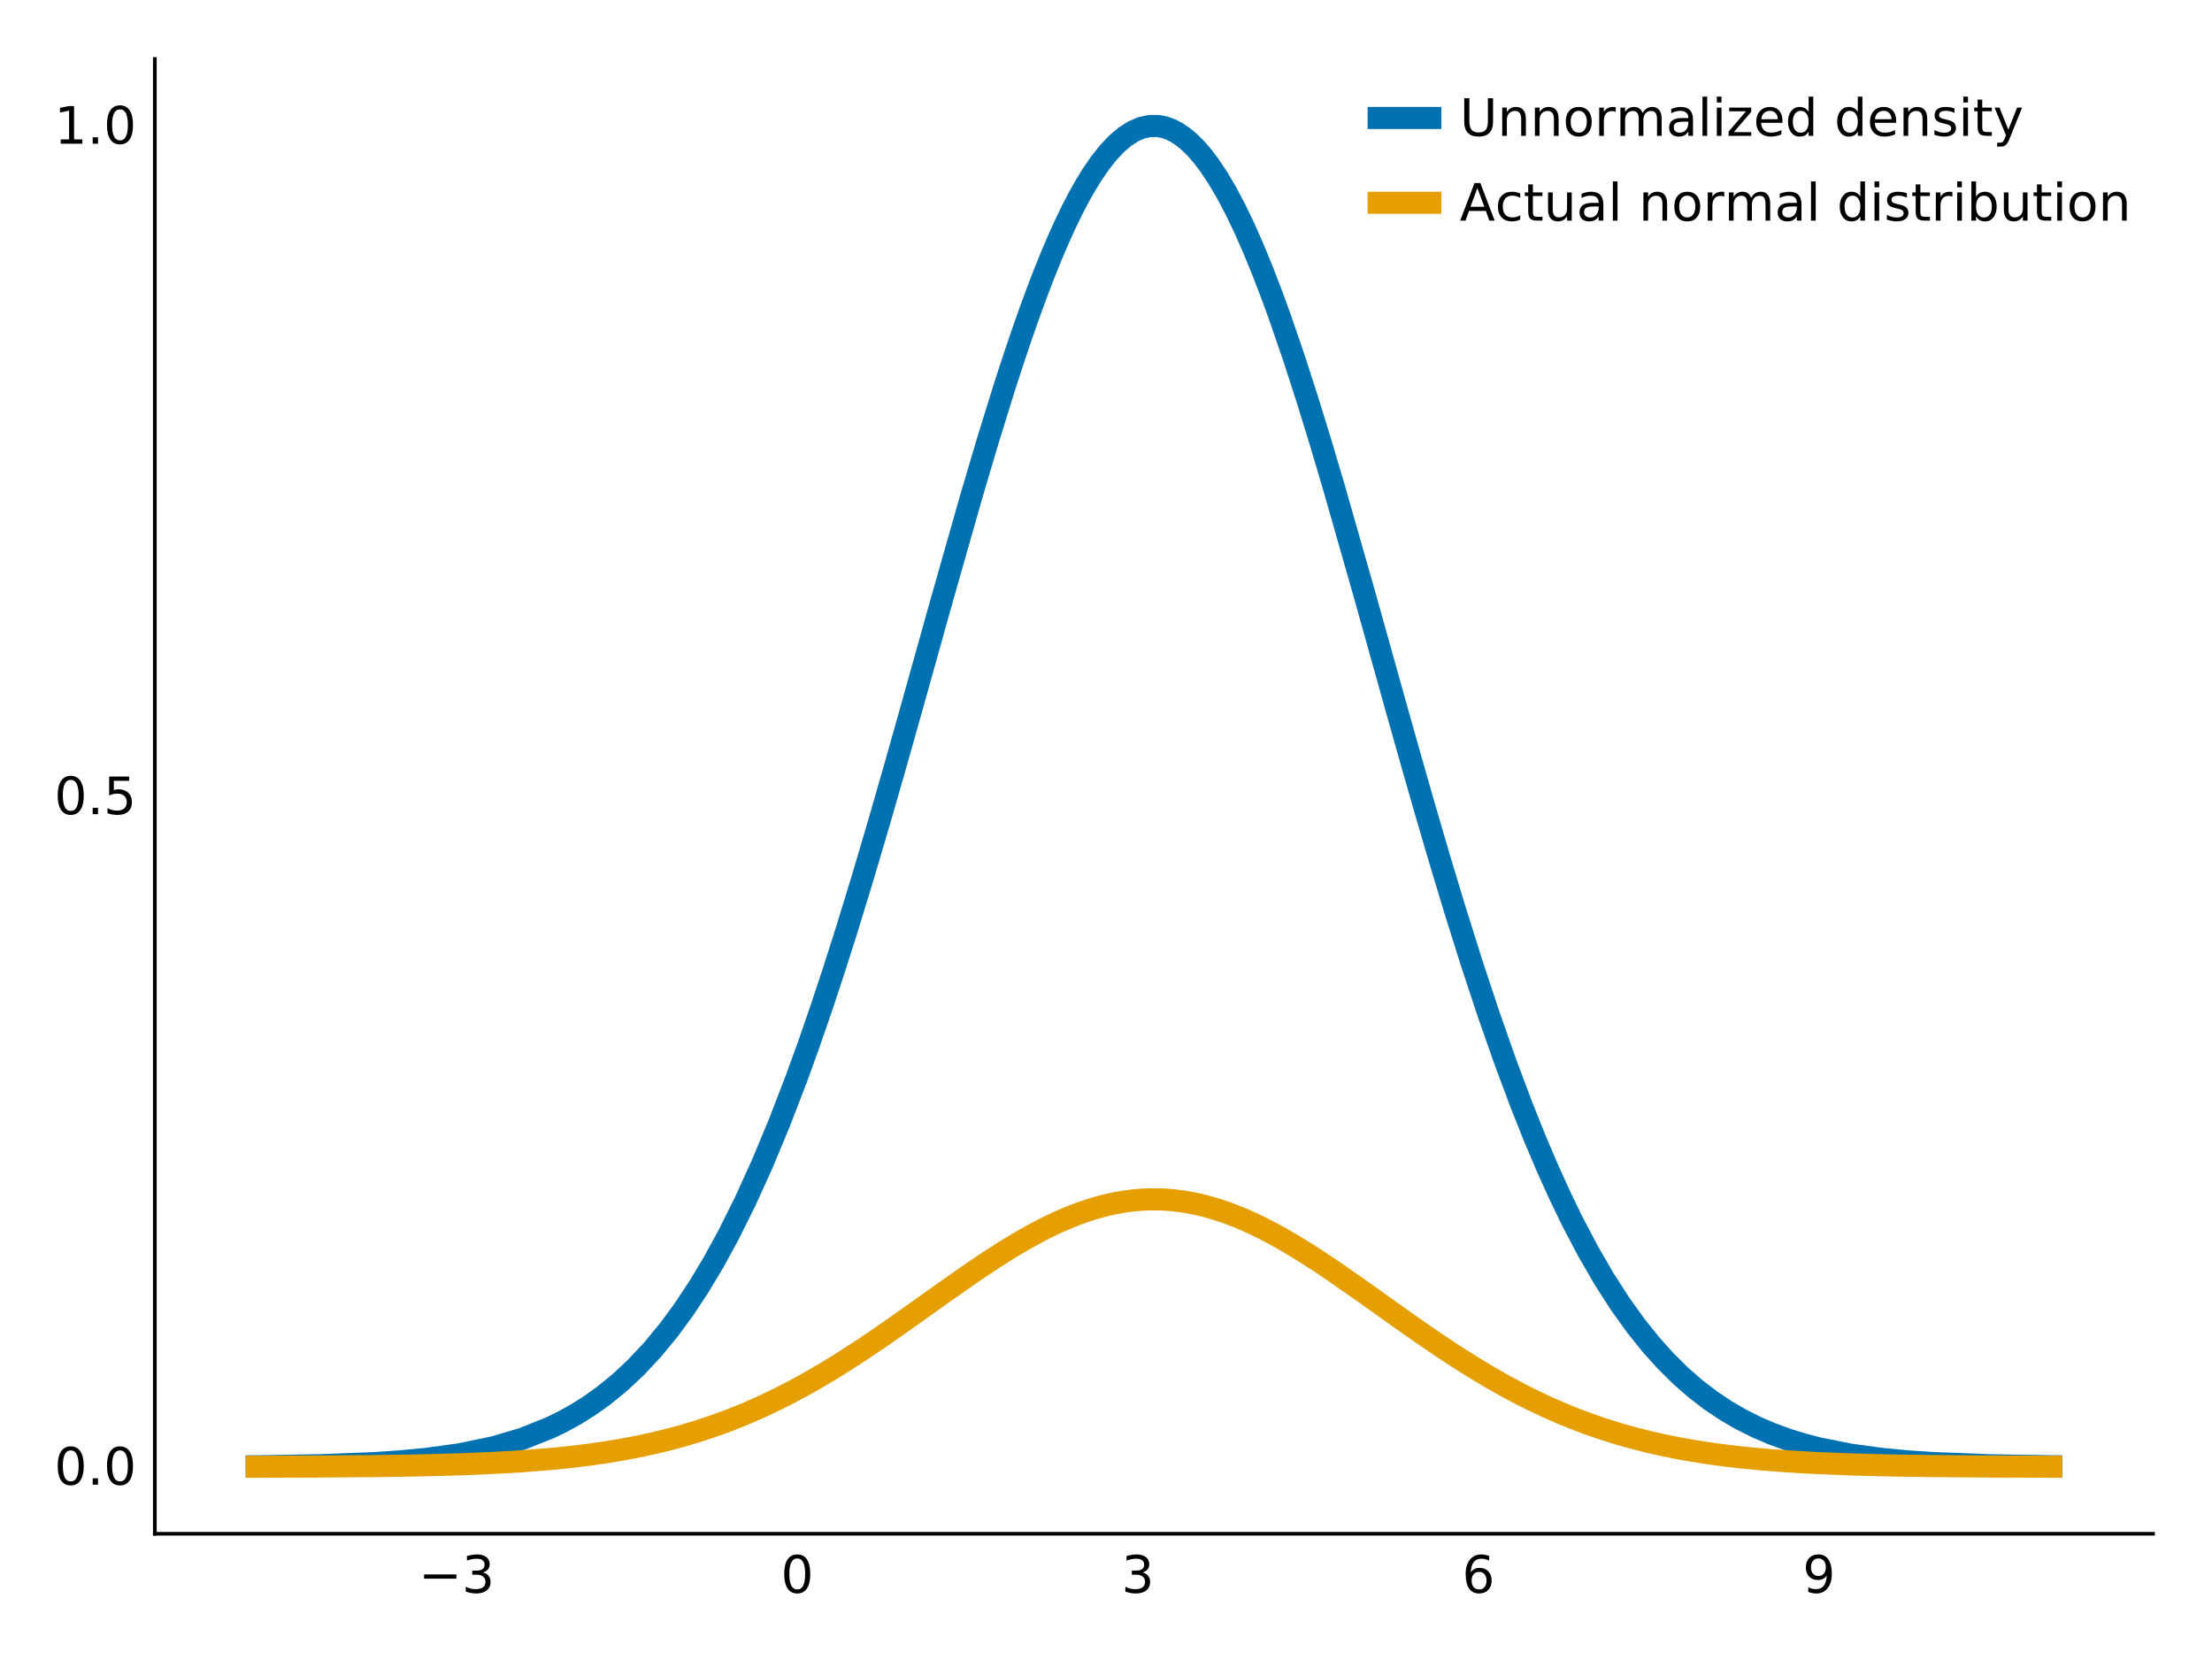
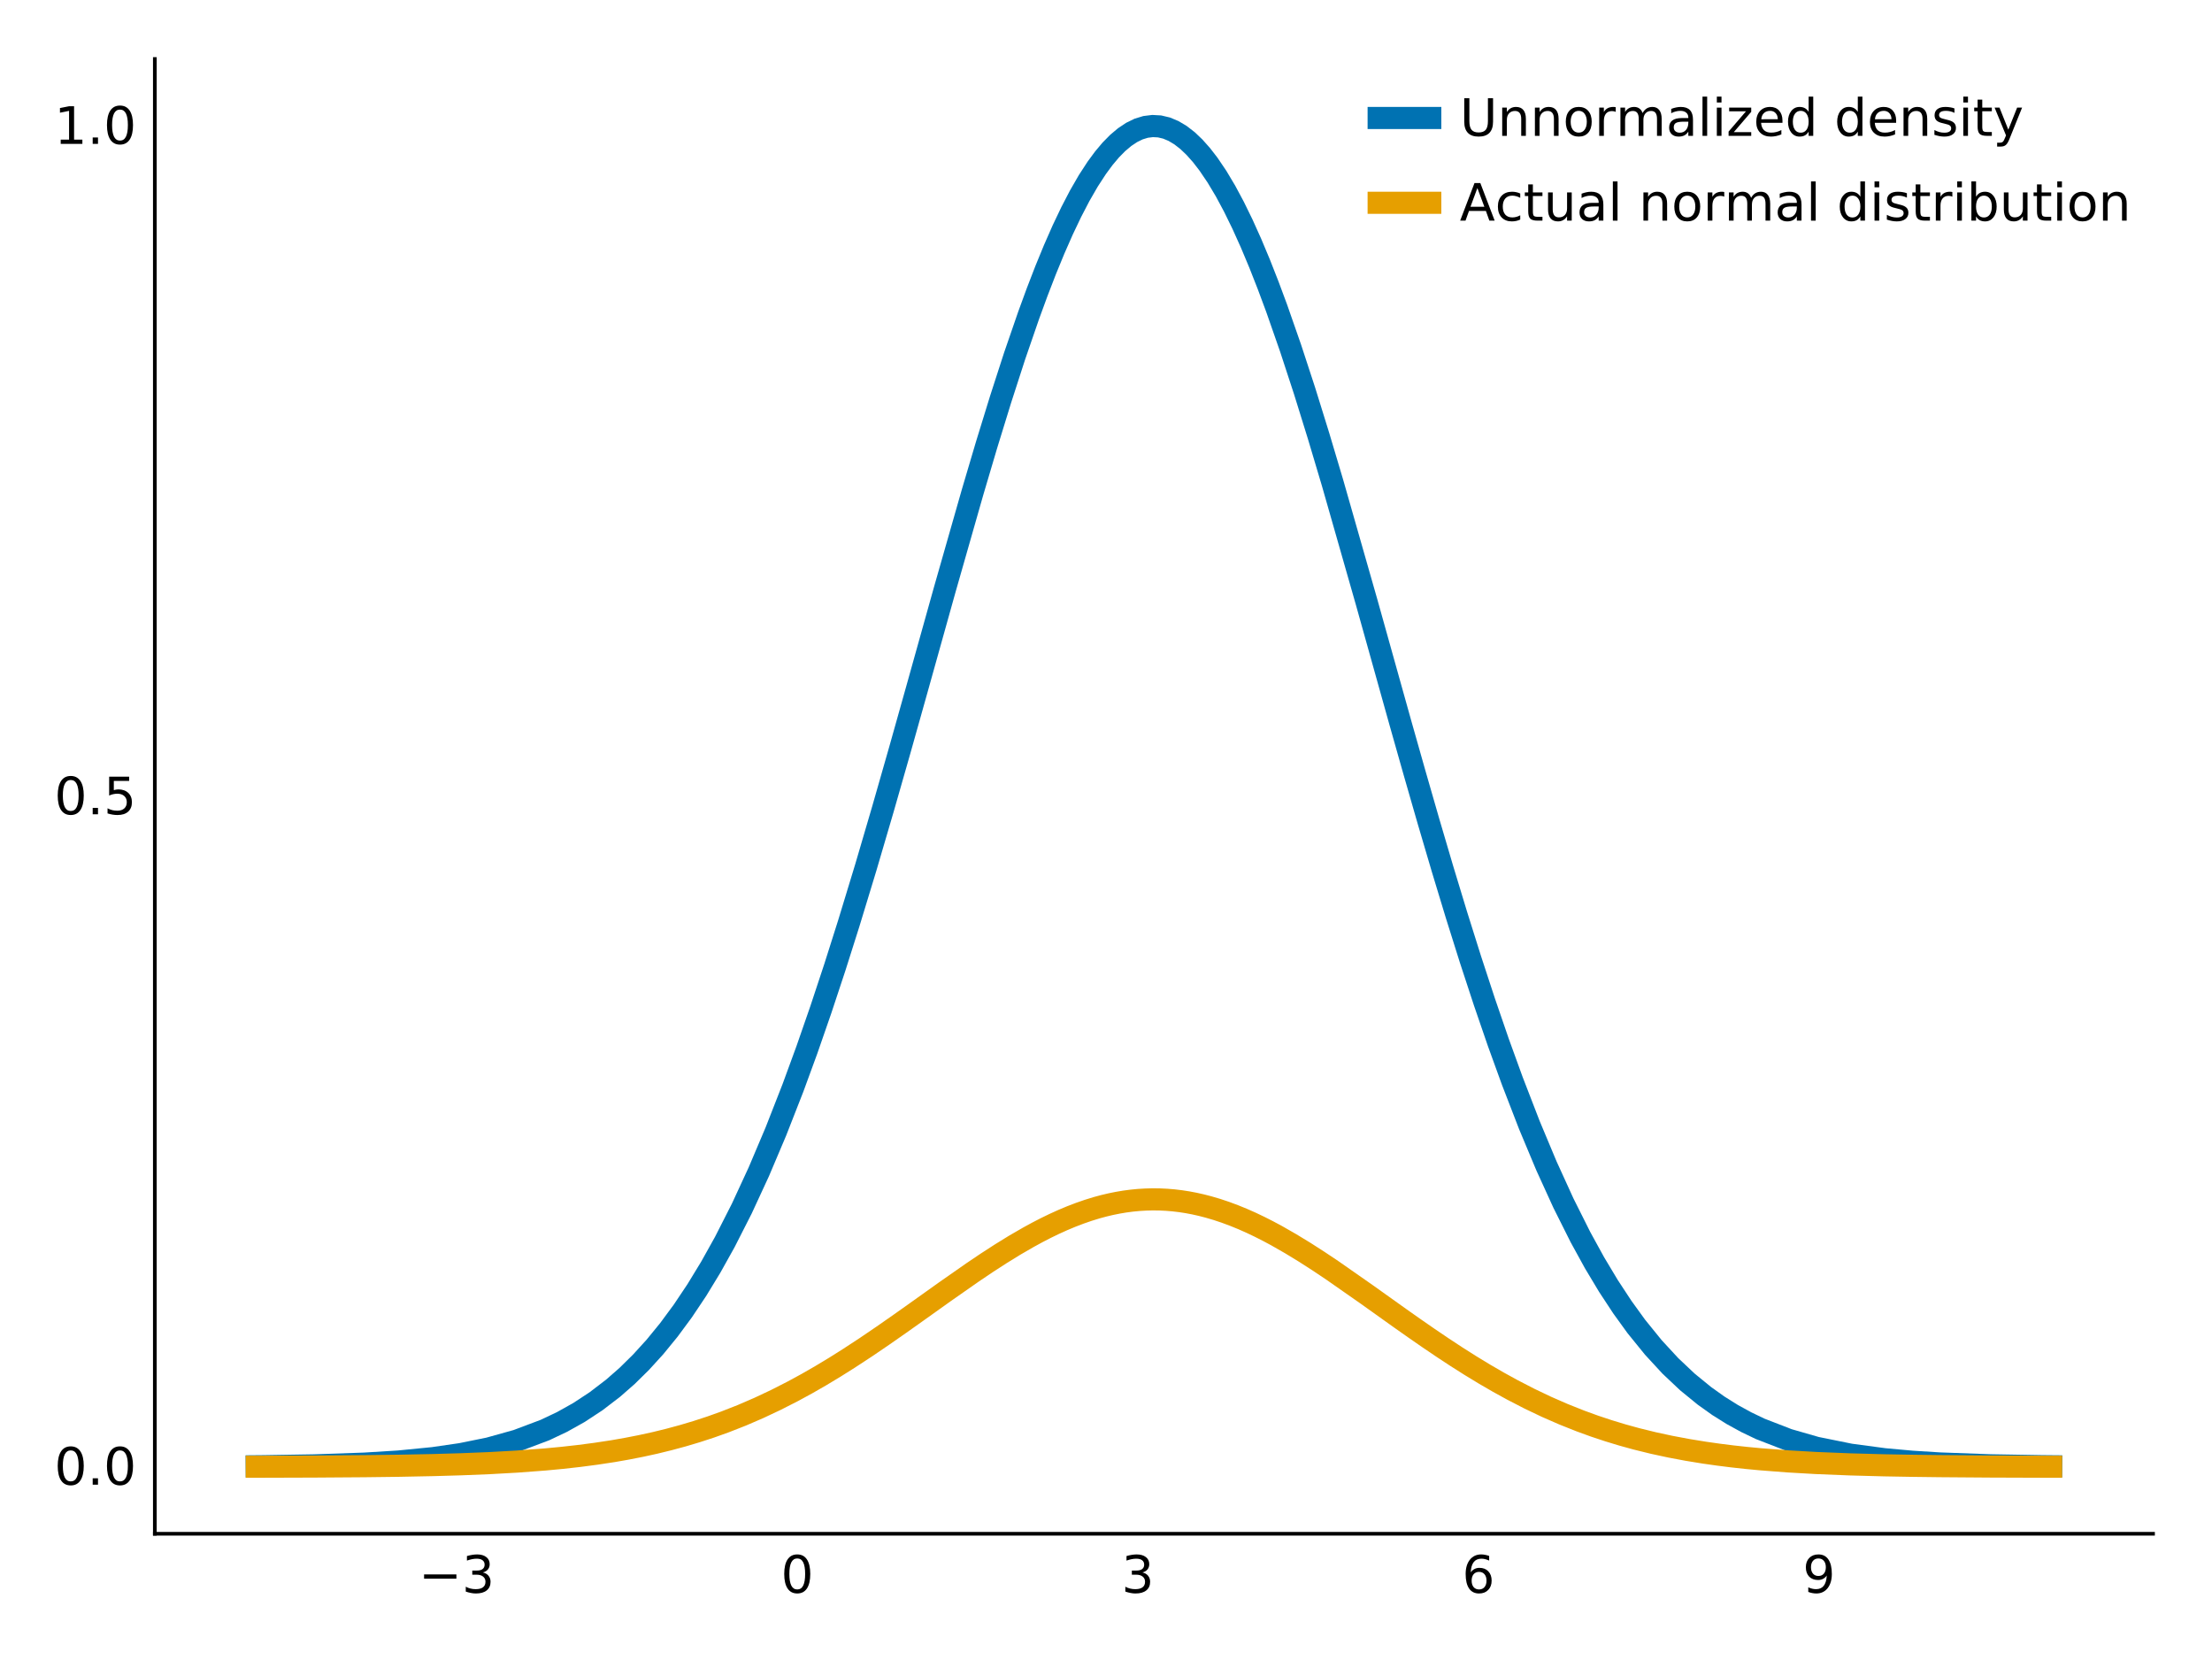
<svg xmlns="http://www.w3.org/2000/svg" xmlns:xlink="http://www.w3.org/1999/xlink" width="600" height="450" viewBox="0 0 600 450">
  <defs>
    <g>
-       <g id="glyph-0-0-59e8d156">
+       <g id="glyph-0-0-ee360209">
        <path d="M 1.484 -4.969 L 10.25 -4.969 L 10.25 -3.812 L 1.484 -3.812 Z M 1.484 -4.969 " />
      </g>
-       <g id="glyph-0-1-59e8d156">
+       <g id="glyph-0-1-ee360209">
        <path d="M 4.453 -9.297 C 3.742 -9.297 3.207 -8.945 2.844 -8.25 C 2.488 -7.551 2.312 -6.5 2.312 -5.094 C 2.312 -3.695 2.488 -2.645 2.844 -1.938 C 3.207 -1.238 3.742 -0.891 4.453 -0.891 C 5.172 -0.891 5.707 -1.238 6.062 -1.938 C 6.414 -2.645 6.594 -3.695 6.594 -5.094 C 6.594 -6.5 6.414 -7.551 6.062 -8.25 C 5.707 -8.945 5.172 -9.297 4.453 -9.297 Z M 4.453 -10.391 C 5.598 -10.391 6.473 -9.938 7.078 -9.031 C 7.68 -8.125 7.984 -6.812 7.984 -5.094 C 7.984 -3.375 7.68 -2.062 7.078 -1.156 C 6.473 -0.25 5.598 0.203 4.453 0.203 C 3.305 0.203 2.43 -0.25 1.828 -1.156 C 1.223 -2.062 0.922 -3.375 0.922 -5.094 C 0.922 -6.812 1.223 -8.125 1.828 -9.031 C 2.43 -9.938 3.305 -10.391 4.453 -10.391 Z M 4.453 -10.391 " />
      </g>
-       <g id="glyph-0-2-59e8d156">
+       <g id="glyph-0-2-ee360209">
        <path d="M 5.688 -5.5 C 6.344 -5.363 6.852 -5.07 7.219 -4.625 C 7.594 -4.176 7.781 -3.625 7.781 -2.969 C 7.781 -1.957 7.43 -1.176 6.734 -0.625 C 6.047 -0.07 5.066 0.203 3.797 0.203 C 3.367 0.203 2.926 0.156 2.469 0.062 C 2.02 -0.02 1.551 -0.145 1.062 -0.312 L 1.062 -1.641 C 1.445 -1.422 1.867 -1.254 2.328 -1.141 C 2.785 -1.023 3.258 -0.969 3.75 -0.969 C 4.613 -0.969 5.27 -1.133 5.719 -1.469 C 6.176 -1.812 6.406 -2.312 6.406 -2.969 C 6.406 -3.57 6.191 -4.039 5.766 -4.375 C 5.348 -4.719 4.766 -4.891 4.016 -4.891 L 2.828 -4.891 L 2.828 -6.016 L 4.078 -6.016 C 4.754 -6.016 5.27 -6.148 5.625 -6.422 C 5.988 -6.703 6.172 -7.098 6.172 -7.609 C 6.172 -8.129 5.984 -8.531 5.609 -8.812 C 5.242 -9.094 4.711 -9.234 4.016 -9.234 C 3.641 -9.234 3.234 -9.191 2.797 -9.109 C 2.367 -9.023 1.895 -8.895 1.375 -8.719 L 1.375 -9.953 C 1.895 -10.098 2.383 -10.207 2.844 -10.281 C 3.301 -10.352 3.734 -10.391 4.141 -10.391 C 5.191 -10.391 6.02 -10.148 6.625 -9.672 C 7.238 -9.203 7.547 -8.562 7.547 -7.75 C 7.547 -7.176 7.383 -6.695 7.062 -6.312 C 6.738 -5.926 6.281 -5.656 5.688 -5.5 Z M 5.688 -5.5 " />
      </g>
-       <g id="glyph-0-3-59e8d156">
+       <g id="glyph-0-3-ee360209">
        <path d="M 4.625 -5.656 C 4 -5.656 3.504 -5.441 3.141 -5.016 C 2.785 -4.586 2.609 -4.008 2.609 -3.281 C 2.609 -2.539 2.785 -1.957 3.141 -1.531 C 3.504 -1.102 4 -0.891 4.625 -0.891 C 5.238 -0.891 5.727 -1.102 6.094 -1.531 C 6.457 -1.957 6.641 -2.539 6.641 -3.281 C 6.641 -4.008 6.457 -4.586 6.094 -5.016 C 5.727 -5.441 5.238 -5.656 4.625 -5.656 Z M 7.359 -9.984 L 7.359 -8.719 C 7.016 -8.883 6.664 -9.008 6.312 -9.094 C 5.957 -9.188 5.609 -9.234 5.266 -9.234 C 4.348 -9.234 3.648 -8.926 3.172 -8.312 C 2.691 -7.695 2.422 -6.766 2.359 -5.516 C 2.617 -5.91 2.953 -6.211 3.359 -6.422 C 3.766 -6.641 4.211 -6.75 4.703 -6.75 C 5.723 -6.75 6.531 -6.438 7.125 -5.812 C 7.727 -5.188 8.031 -4.344 8.031 -3.281 C 8.031 -2.227 7.719 -1.383 7.094 -0.75 C 6.477 -0.113 5.656 0.203 4.625 0.203 C 3.438 0.203 2.531 -0.25 1.906 -1.156 C 1.289 -2.062 0.984 -3.375 0.984 -5.094 C 0.984 -6.707 1.363 -7.992 2.125 -8.953 C 2.895 -9.91 3.922 -10.391 5.203 -10.391 C 5.555 -10.391 5.906 -10.352 6.25 -10.281 C 6.602 -10.219 6.973 -10.117 7.359 -9.984 Z M 7.359 -9.984 " />
      </g>
-       <g id="glyph-0-4-59e8d156">
+       <g id="glyph-0-4-ee360209">
        <path d="M 1.531 -0.219 L 1.531 -1.469 C 1.883 -1.301 2.238 -1.176 2.594 -1.094 C 2.945 -1.008 3.297 -0.969 3.641 -0.969 C 4.547 -0.969 5.238 -1.27 5.719 -1.875 C 6.207 -2.488 6.484 -3.422 6.547 -4.672 C 6.285 -4.285 5.953 -3.984 5.547 -3.766 C 5.141 -3.555 4.691 -3.453 4.203 -3.453 C 3.18 -3.453 2.367 -3.758 1.766 -4.375 C 1.172 -5 0.875 -5.848 0.875 -6.922 C 0.875 -7.961 1.18 -8.801 1.797 -9.438 C 2.422 -10.07 3.25 -10.391 4.281 -10.391 C 5.469 -10.391 6.367 -9.938 6.984 -9.031 C 7.609 -8.125 7.922 -6.812 7.922 -5.094 C 7.922 -3.488 7.539 -2.203 6.781 -1.234 C 6.02 -0.273 4.992 0.203 3.703 0.203 C 3.348 0.203 2.992 0.164 2.641 0.094 C 2.285 0.031 1.914 -0.07 1.531 -0.219 Z M 4.281 -4.547 C 4.906 -4.547 5.395 -4.754 5.75 -5.172 C 6.113 -5.598 6.297 -6.18 6.297 -6.922 C 6.297 -7.648 6.113 -8.227 5.75 -8.656 C 5.395 -9.082 4.906 -9.297 4.281 -9.297 C 3.664 -9.297 3.176 -9.082 2.812 -8.656 C 2.445 -8.227 2.266 -7.648 2.266 -6.922 C 2.266 -6.18 2.445 -5.598 2.812 -5.172 C 3.176 -4.754 3.664 -4.547 4.281 -4.547 Z M 4.281 -4.547 " />
      </g>
-       <g id="glyph-0-5-59e8d156">
+       <g id="glyph-0-5-ee360209">
        <path d="M 1.5 -1.734 L 2.938 -1.734 L 2.938 0 L 1.5 0 Z M 1.5 -1.734 " />
      </g>
-       <g id="glyph-0-6-59e8d156">
+       <g id="glyph-0-6-ee360209">
        <path d="M 1.516 -10.203 L 6.938 -10.203 L 6.938 -9.047 L 2.781 -9.047 L 2.781 -6.547 C 2.977 -6.609 3.176 -6.656 3.375 -6.688 C 3.57 -6.727 3.773 -6.75 3.984 -6.75 C 5.117 -6.75 6.02 -6.438 6.688 -5.812 C 7.352 -5.188 7.688 -4.344 7.688 -3.281 C 7.688 -2.176 7.344 -1.316 6.656 -0.703 C 5.977 -0.098 5.016 0.203 3.766 0.203 C 3.336 0.203 2.898 0.164 2.453 0.094 C 2.016 0.02 1.555 -0.086 1.078 -0.234 L 1.078 -1.625 C 1.492 -1.406 1.922 -1.238 2.359 -1.125 C 2.797 -1.02 3.254 -0.969 3.734 -0.969 C 4.523 -0.969 5.148 -1.172 5.609 -1.578 C 6.066 -1.992 6.297 -2.562 6.297 -3.281 C 6.297 -3.988 6.066 -4.547 5.609 -4.953 C 5.148 -5.367 4.523 -5.578 3.734 -5.578 C 3.367 -5.578 3 -5.535 2.625 -5.453 C 2.258 -5.379 1.891 -5.254 1.516 -5.078 Z M 1.516 -10.203 " />
      </g>
-       <g id="glyph-0-7-59e8d156">
+       <g id="glyph-0-7-ee360209">
        <path d="M 1.734 -1.156 L 4 -1.156 L 4 -8.953 L 1.531 -8.453 L 1.531 -9.719 L 3.984 -10.203 L 5.359 -10.203 L 5.359 -1.156 L 7.609 -1.156 L 7.609 0 L 1.734 0 Z M 1.734 -1.156 " />
      </g>
-       <g id="glyph-0-8-59e8d156">
+       <g id="glyph-0-8-ee360209">
        <path d="M 1.219 -10.203 L 2.609 -10.203 L 2.609 -4 C 2.609 -2.906 2.805 -2.117 3.203 -1.641 C 3.598 -1.16 4.238 -0.922 5.125 -0.922 C 6.008 -0.922 6.648 -1.16 7.047 -1.641 C 7.441 -2.117 7.641 -2.906 7.641 -4 L 7.641 -10.203 L 9.031 -10.203 L 9.031 -3.828 C 9.031 -2.504 8.703 -1.5 8.047 -0.812 C 7.391 -0.133 6.414 0.203 5.125 0.203 C 3.832 0.203 2.859 -0.133 2.203 -0.812 C 1.547 -1.5 1.219 -2.504 1.219 -3.828 Z M 1.219 -10.203 " />
      </g>
-       <g id="glyph-0-9-59e8d156">
+       <g id="glyph-0-9-ee360209">
        <path d="M 7.688 -4.625 L 7.688 0 L 6.422 0 L 6.422 -4.578 C 6.422 -5.305 6.281 -5.848 6 -6.203 C 5.719 -6.566 5.297 -6.75 4.734 -6.75 C 4.055 -6.75 3.52 -6.531 3.125 -6.094 C 2.727 -5.664 2.531 -5.078 2.531 -4.328 L 2.531 0 L 1.266 0 L 1.266 -7.656 L 2.531 -7.656 L 2.531 -6.469 C 2.832 -6.926 3.188 -7.27 3.594 -7.5 C 4.008 -7.727 4.484 -7.844 5.016 -7.844 C 5.891 -7.844 6.551 -7.566 7 -7.016 C 7.457 -6.473 7.688 -5.676 7.688 -4.625 Z M 7.688 -4.625 " />
      </g>
-       <g id="glyph-0-10-59e8d156">
+       <g id="glyph-0-10-ee360209">
        <path d="M 4.281 -6.781 C 3.613 -6.781 3.082 -6.516 2.688 -5.984 C 2.289 -5.461 2.094 -4.742 2.094 -3.828 C 2.094 -2.91 2.285 -2.188 2.672 -1.656 C 3.066 -1.133 3.602 -0.875 4.281 -0.875 C 4.957 -0.875 5.488 -1.133 5.875 -1.656 C 6.27 -2.188 6.469 -2.91 6.469 -3.828 C 6.469 -4.734 6.27 -5.453 5.875 -5.984 C 5.488 -6.516 4.957 -6.781 4.281 -6.781 Z M 4.281 -7.844 C 5.375 -7.844 6.234 -7.484 6.859 -6.766 C 7.484 -6.055 7.797 -5.078 7.797 -3.828 C 7.797 -2.566 7.484 -1.578 6.859 -0.859 C 6.234 -0.148 5.375 0.203 4.281 0.203 C 3.188 0.203 2.328 -0.148 1.703 -0.859 C 1.078 -1.578 0.766 -2.566 0.766 -3.828 C 0.766 -5.078 1.078 -6.055 1.703 -6.766 C 2.328 -7.484 3.188 -7.844 4.281 -7.844 Z M 4.281 -7.844 " />
      </g>
-       <g id="glyph-0-11-59e8d156">
+       <g id="glyph-0-11-ee360209">
        <path d="M 5.75 -6.484 C 5.613 -6.566 5.461 -6.625 5.297 -6.656 C 5.129 -6.695 4.945 -6.719 4.75 -6.719 C 4.031 -6.719 3.477 -6.484 3.094 -6.016 C 2.719 -5.555 2.531 -4.895 2.531 -4.031 L 2.531 0 L 1.266 0 L 1.266 -7.656 L 2.531 -7.656 L 2.531 -6.469 C 2.801 -6.938 3.145 -7.281 3.562 -7.5 C 3.988 -7.727 4.504 -7.844 5.109 -7.844 C 5.203 -7.844 5.301 -7.836 5.406 -7.828 C 5.508 -7.816 5.625 -7.797 5.75 -7.766 Z M 5.75 -6.484 " />
      </g>
-       <g id="glyph-0-12-59e8d156">
+       <g id="glyph-0-12-ee360209">
        <path d="M 7.281 -6.188 C 7.594 -6.75 7.969 -7.164 8.406 -7.438 C 8.844 -7.707 9.359 -7.844 9.953 -7.844 C 10.754 -7.844 11.367 -7.562 11.797 -7 C 12.234 -6.445 12.453 -5.656 12.453 -4.625 L 12.453 0 L 11.188 0 L 11.188 -4.578 C 11.188 -5.316 11.055 -5.863 10.797 -6.219 C 10.535 -6.57 10.141 -6.75 9.609 -6.75 C 8.953 -6.75 8.438 -6.531 8.062 -6.094 C 7.688 -5.664 7.5 -5.078 7.5 -4.328 L 7.5 0 L 6.234 0 L 6.234 -4.578 C 6.234 -5.316 6.102 -5.863 5.844 -6.219 C 5.582 -6.57 5.18 -6.75 4.641 -6.75 C 3.992 -6.75 3.477 -6.531 3.094 -6.094 C 2.719 -5.656 2.531 -5.066 2.531 -4.328 L 2.531 0 L 1.266 0 L 1.266 -7.656 L 2.531 -7.656 L 2.531 -6.469 C 2.82 -6.938 3.164 -7.281 3.562 -7.5 C 3.969 -7.727 4.445 -7.844 5 -7.844 C 5.551 -7.844 6.02 -7.703 6.406 -7.422 C 6.801 -7.141 7.094 -6.727 7.281 -6.188 Z M 7.281 -6.188 " />
      </g>
-       <g id="glyph-0-13-59e8d156">
+       <g id="glyph-0-13-ee360209">
        <path d="M 4.797 -3.844 C 3.785 -3.844 3.082 -3.727 2.688 -3.5 C 2.289 -3.27 2.094 -2.875 2.094 -2.312 C 2.094 -1.863 2.238 -1.508 2.531 -1.25 C 2.832 -0.988 3.234 -0.859 3.734 -0.859 C 4.43 -0.859 4.988 -1.102 5.406 -1.594 C 5.832 -2.094 6.047 -2.75 6.047 -3.562 L 6.047 -3.844 Z M 7.312 -4.375 L 7.312 0 L 6.047 0 L 6.047 -1.156 C 5.766 -0.695 5.406 -0.352 4.969 -0.125 C 4.539 0.094 4.02 0.203 3.406 0.203 C 2.625 0.203 2 -0.016 1.531 -0.453 C 1.07 -0.898 0.844 -1.492 0.844 -2.234 C 0.844 -3.086 1.129 -3.734 1.703 -4.172 C 2.285 -4.609 3.145 -4.828 4.281 -4.828 L 6.047 -4.828 L 6.047 -4.953 C 6.047 -5.535 5.852 -5.984 5.469 -6.297 C 5.094 -6.617 4.562 -6.781 3.875 -6.781 C 3.438 -6.781 3.008 -6.723 2.594 -6.609 C 2.176 -6.504 1.781 -6.348 1.406 -6.141 L 1.406 -7.312 C 1.863 -7.488 2.305 -7.617 2.734 -7.703 C 3.172 -7.797 3.594 -7.844 4 -7.844 C 5.113 -7.844 5.941 -7.555 6.484 -6.984 C 7.035 -6.41 7.312 -5.539 7.312 -4.375 Z M 7.312 -4.375 " />
      </g>
-       <g id="glyph-0-14-59e8d156">
+       <g id="glyph-0-14-ee360209">
        <path d="M 1.312 -10.641 L 2.578 -10.641 L 2.578 0 L 1.312 0 Z M 1.312 -10.641 " />
      </g>
-       <g id="glyph-0-15-59e8d156">
+       <g id="glyph-0-15-ee360209">
        <path d="M 1.312 -7.656 L 2.578 -7.656 L 2.578 0 L 1.312 0 Z M 1.312 -10.641 L 2.578 -10.641 L 2.578 -9.047 L 1.312 -9.047 Z M 1.312 -10.641 " />
      </g>
-       <g id="glyph-0-16-59e8d156">
+       <g id="glyph-0-16-ee360209">
        <path d="M 0.766 -7.656 L 6.75 -7.656 L 6.75 -6.516 L 2.016 -1 L 6.75 -1 L 6.75 0 L 0.609 0 L 0.609 -1.156 L 5.328 -6.656 L 0.766 -6.656 Z M 0.766 -7.656 " />
      </g>
-       <g id="glyph-0-17-59e8d156">
+       <g id="glyph-0-17-ee360209">
        <path d="M 7.875 -4.141 L 7.875 -3.531 L 2.078 -3.531 C 2.141 -2.664 2.398 -2.004 2.859 -1.547 C 3.328 -1.098 3.977 -0.875 4.812 -0.875 C 5.301 -0.875 5.77 -0.93 6.219 -1.047 C 6.676 -1.16 7.129 -1.336 7.578 -1.578 L 7.578 -0.391 C 7.117 -0.203 6.648 -0.055 6.172 0.047 C 5.703 0.148 5.227 0.203 4.75 0.203 C 3.52 0.203 2.547 -0.148 1.828 -0.859 C 1.117 -1.578 0.766 -2.539 0.766 -3.75 C 0.766 -5.008 1.102 -6.004 1.781 -6.734 C 2.457 -7.473 3.375 -7.844 4.531 -7.844 C 5.562 -7.844 6.375 -7.508 6.969 -6.844 C 7.57 -6.188 7.875 -5.285 7.875 -4.141 Z M 6.609 -4.516 C 6.598 -5.203 6.406 -5.75 6.031 -6.156 C 5.656 -6.57 5.16 -6.781 4.547 -6.781 C 3.836 -6.781 3.27 -6.578 2.844 -6.172 C 2.426 -5.773 2.188 -5.219 2.125 -4.5 Z M 6.609 -4.516 " />
      </g>
-       <g id="glyph-0-18-59e8d156">
+       <g id="glyph-0-18-ee360209">
        <path d="M 6.359 -6.5 L 6.359 -10.641 L 7.609 -10.641 L 7.609 0 L 6.359 0 L 6.359 -1.156 C 6.098 -0.695 5.766 -0.352 5.359 -0.125 C 4.953 0.094 4.469 0.203 3.906 0.203 C 2.977 0.203 2.223 -0.164 1.641 -0.906 C 1.055 -1.645 0.766 -2.617 0.766 -3.828 C 0.766 -5.023 1.055 -5.992 1.641 -6.734 C 2.223 -7.473 2.977 -7.844 3.906 -7.844 C 4.469 -7.844 4.953 -7.727 5.359 -7.5 C 5.766 -7.281 6.098 -6.945 6.359 -6.5 Z M 2.078 -3.828 C 2.078 -2.898 2.266 -2.172 2.641 -1.641 C 3.023 -1.117 3.551 -0.859 4.219 -0.859 C 4.875 -0.859 5.395 -1.117 5.781 -1.641 C 6.164 -2.172 6.359 -2.898 6.359 -3.828 C 6.359 -4.742 6.164 -5.461 5.781 -5.984 C 5.395 -6.516 4.875 -6.781 4.219 -6.781 C 3.551 -6.781 3.023 -6.516 2.641 -5.984 C 2.266 -5.461 2.078 -4.742 2.078 -3.828 Z M 2.078 -3.828 " />
      </g>
-       <g id="glyph-0-19-59e8d156">
+       <g id="glyph-0-19-ee360209">
</g>
-       <g id="glyph-0-20-59e8d156">
+       <g id="glyph-0-20-ee360209">
        <path d="M 6.203 -7.438 L 6.203 -6.234 C 5.848 -6.422 5.477 -6.555 5.094 -6.641 C 4.707 -6.734 4.312 -6.781 3.906 -6.781 C 3.281 -6.781 2.812 -6.688 2.5 -6.5 C 2.188 -6.312 2.031 -6.023 2.031 -5.641 C 2.031 -5.348 2.141 -5.117 2.359 -4.953 C 2.586 -4.785 3.039 -4.629 3.719 -4.484 L 4.141 -4.375 C 5.035 -4.188 5.672 -3.914 6.047 -3.562 C 6.422 -3.219 6.609 -2.734 6.609 -2.109 C 6.609 -1.398 6.328 -0.836 5.766 -0.422 C 5.203 -0.004 4.43 0.203 3.453 0.203 C 3.035 0.203 2.602 0.16 2.156 0.078 C 1.719 -0.004 1.254 -0.125 0.766 -0.281 L 0.766 -1.578 C 1.223 -1.336 1.676 -1.156 2.125 -1.031 C 2.582 -0.914 3.031 -0.859 3.469 -0.859 C 4.062 -0.859 4.516 -0.957 4.828 -1.156 C 5.148 -1.363 5.312 -1.648 5.312 -2.016 C 5.312 -2.359 5.195 -2.617 4.969 -2.797 C 4.738 -2.984 4.234 -3.16 3.453 -3.328 L 3.016 -3.438 C 2.242 -3.594 1.68 -3.844 1.328 -4.188 C 0.984 -4.531 0.812 -4.992 0.812 -5.578 C 0.812 -6.305 1.066 -6.863 1.578 -7.25 C 2.086 -7.645 2.812 -7.844 3.75 -7.844 C 4.219 -7.844 4.656 -7.805 5.062 -7.734 C 5.477 -7.672 5.859 -7.57 6.203 -7.438 Z M 6.203 -7.438 " />
      </g>
-       <g id="glyph-0-21-59e8d156">
+       <g id="glyph-0-21-ee360209">
        <path d="M 2.562 -9.828 L 2.562 -7.656 L 5.156 -7.656 L 5.156 -6.672 L 2.562 -6.672 L 2.562 -2.516 C 2.562 -1.898 2.645 -1.5 2.812 -1.312 C 2.988 -1.133 3.336 -1.047 3.859 -1.047 L 5.156 -1.047 L 5.156 0 L 3.859 0 C 2.891 0 2.219 -0.18 1.844 -0.547 C 1.477 -0.91 1.297 -1.566 1.297 -2.516 L 1.297 -6.672 L 0.375 -6.672 L 0.375 -7.656 L 1.297 -7.656 L 1.297 -9.828 Z M 2.562 -9.828 " />
      </g>
-       <g id="glyph-0-22-59e8d156">
+       <g id="glyph-0-22-ee360209">
        <path d="M 4.5 0.719 C 4.145 1.625 3.797 2.211 3.453 2.484 C 3.117 2.766 2.672 2.906 2.109 2.906 L 1.109 2.906 L 1.109 1.859 L 1.844 1.859 C 2.188 1.859 2.453 1.773 2.641 1.609 C 2.836 1.453 3.051 1.066 3.281 0.453 L 3.516 -0.125 L 0.422 -7.656 L 1.75 -7.656 L 4.141 -1.672 L 6.531 -7.656 L 7.875 -7.656 Z M 4.5 0.719 " />
      </g>
-       <g id="glyph-0-23-59e8d156">
+       <g id="glyph-0-23-ee360209">
        <path d="M 4.781 -8.844 L 2.906 -3.766 L 6.672 -3.766 Z M 4 -10.203 L 5.578 -10.203 L 9.469 0 L 8.031 0 L 7.094 -2.625 L 2.5 -2.625 L 1.562 0 L 0.109 0 Z M 4 -10.203 " />
      </g>
-       <g id="glyph-0-24-59e8d156">
+       <g id="glyph-0-24-ee360209">
        <path d="M 6.828 -7.359 L 6.828 -6.188 C 6.473 -6.383 6.113 -6.531 5.75 -6.625 C 5.395 -6.727 5.035 -6.781 4.672 -6.781 C 3.859 -6.781 3.223 -6.52 2.766 -6 C 2.316 -5.477 2.094 -4.754 2.094 -3.828 C 2.094 -2.891 2.316 -2.16 2.766 -1.641 C 3.223 -1.129 3.859 -0.875 4.672 -0.875 C 5.035 -0.875 5.395 -0.922 5.75 -1.016 C 6.113 -1.109 6.473 -1.254 6.828 -1.453 L 6.828 -0.297 C 6.473 -0.129 6.109 -0.004 5.734 0.078 C 5.359 0.16 4.961 0.203 4.547 0.203 C 3.391 0.203 2.469 -0.156 1.781 -0.875 C 1.102 -1.602 0.766 -2.586 0.766 -3.828 C 0.766 -5.066 1.109 -6.047 1.797 -6.766 C 2.484 -7.484 3.426 -7.844 4.625 -7.844 C 5.008 -7.844 5.383 -7.801 5.75 -7.719 C 6.125 -7.645 6.484 -7.523 6.828 -7.359 Z M 6.828 -7.359 " />
      </g>
-       <g id="glyph-0-25-59e8d156">
+       <g id="glyph-0-25-ee360209">
        <path d="M 1.188 -3.016 L 1.188 -7.656 L 2.453 -7.656 L 2.453 -3.062 C 2.453 -2.344 2.594 -1.801 2.875 -1.438 C 3.156 -1.07 3.578 -0.891 4.141 -0.891 C 4.816 -0.891 5.352 -1.102 5.75 -1.531 C 6.145 -1.969 6.344 -2.562 6.344 -3.312 L 6.344 -7.656 L 7.609 -7.656 L 7.609 0 L 6.344 0 L 6.344 -1.172 C 6.039 -0.711 5.688 -0.367 5.281 -0.141 C 4.875 0.086 4.406 0.203 3.875 0.203 C 3 0.203 2.332 -0.066 1.875 -0.609 C 1.414 -1.16 1.188 -1.961 1.188 -3.016 Z M 4.359 -7.844 Z M 4.359 -7.844 " />
      </g>
-       <g id="glyph-0-26-59e8d156">
+       <g id="glyph-0-26-ee360209">
        <path d="M 6.812 -3.828 C 6.812 -4.742 6.617 -5.461 6.234 -5.984 C 5.859 -6.516 5.336 -6.781 4.672 -6.781 C 4.004 -6.781 3.477 -6.516 3.094 -5.984 C 2.719 -5.461 2.531 -4.742 2.531 -3.828 C 2.531 -2.898 2.719 -2.172 3.094 -1.641 C 3.477 -1.117 4.004 -0.859 4.672 -0.859 C 5.336 -0.859 5.859 -1.117 6.234 -1.641 C 6.617 -2.172 6.812 -2.898 6.812 -3.828 Z M 2.531 -6.5 C 2.801 -6.945 3.133 -7.281 3.531 -7.5 C 3.938 -7.727 4.422 -7.844 4.984 -7.844 C 5.91 -7.844 6.664 -7.473 7.25 -6.734 C 7.832 -5.992 8.125 -5.023 8.125 -3.828 C 8.125 -2.617 7.832 -1.645 7.25 -0.906 C 6.664 -0.164 5.91 0.203 4.984 0.203 C 4.422 0.203 3.938 0.094 3.531 -0.125 C 3.133 -0.352 2.801 -0.695 2.531 -1.156 L 2.531 0 L 1.266 0 L 1.266 -10.641 L 2.531 -10.641 Z M 2.531 -6.5 " />
      </g>
-       <g id="glyph-1-0-59e8d156">
+       <g id="glyph-1-0-ee360209">
        <path d="M 5.688 -5.5 C 6.344 -5.363 6.852 -5.07 7.219 -4.625 C 7.594 -4.176 7.781 -3.625 7.781 -2.969 C 7.781 -1.957 7.43 -1.176 6.734 -0.625 C 6.047 -0.07 5.066 0.203 3.797 0.203 C 3.367 0.203 2.926 0.156 2.469 0.062 C 2.02 -0.02 1.551 -0.145 1.062 -0.312 L 1.062 -1.641 C 1.445 -1.422 1.867 -1.254 2.328 -1.141 C 2.785 -1.023 3.258 -0.969 3.75 -0.969 C 4.613 -0.969 5.27 -1.133 5.719 -1.469 C 6.176 -1.812 6.406 -2.312 6.406 -2.969 C 6.406 -3.57 6.191 -4.039 5.766 -4.375 C 5.348 -4.719 4.766 -4.891 4.016 -4.891 L 2.828 -4.891 L 2.828 -6.016 L 4.078 -6.016 C 4.754 -6.016 5.27 -6.148 5.625 -6.422 C 5.988 -6.703 6.172 -7.098 6.172 -7.609 C 6.172 -8.129 5.984 -8.531 5.609 -8.812 C 5.242 -9.094 4.711 -9.234 4.016 -9.234 C 3.641 -9.234 3.234 -9.191 2.797 -9.109 C 2.367 -9.023 1.895 -8.895 1.375 -8.719 L 1.375 -9.953 C 1.895 -10.098 2.383 -10.207 2.844 -10.281 C 3.301 -10.352 3.734 -10.391 4.141 -10.391 C 5.191 -10.391 6.02 -10.148 6.625 -9.672 C 7.238 -9.203 7.547 -8.562 7.547 -7.75 C 7.547 -7.176 7.383 -6.695 7.062 -6.312 C 6.738 -5.926 6.281 -5.656 5.688 -5.5 Z M 5.688 -5.5 " />
      </g>
    </g>
  </defs>
  <rect x="-60" y="-45" width="720" height="540" fill="rgb(100%, 100%, 100%)" fill-opacity="1" />
  <g fill="rgb(0%, 0%, 0%)" fill-opacity="1">
-     <use xlink:href="#glyph-0-0-59e8d156" x="113.548" y="431.995" />
+     <use xlink:href="#glyph-0-0-ee360209" x="113.548" y="431.995" />
  </g>
  <g fill="rgb(0%, 0%, 0%)" fill-opacity="1">
-     <use xlink:href="#glyph-1-0-59e8d156" x="125.278" y="431.995" />
+     <use xlink:href="#glyph-1-0-ee360209" x="125.278" y="431.995" />
  </g>
  <g fill="rgb(0%, 0%, 0%)" fill-opacity="1">
-     <use xlink:href="#glyph-0-1-59e8d156" x="211.8" y="431.995" />
+     <use xlink:href="#glyph-0-1-ee360209" x="211.8" y="431.995" />
  </g>
  <g fill="rgb(0%, 0%, 0%)" fill-opacity="1">
-     <use xlink:href="#glyph-0-2-59e8d156" x="304.186" y="431.995" />
+     <use xlink:href="#glyph-0-2-ee360209" x="304.186" y="431.995" />
  </g>
  <g fill="rgb(0%, 0%, 0%)" fill-opacity="1">
-     <use xlink:href="#glyph-0-3-59e8d156" x="396.572" y="431.995" />
+     <use xlink:href="#glyph-0-3-ee360209" x="396.572" y="431.995" />
  </g>
  <g fill="rgb(0%, 0%, 0%)" fill-opacity="1">
-     <use xlink:href="#glyph-0-4-59e8d156" x="488.959" y="431.995" />
+     <use xlink:href="#glyph-0-4-ee360209" x="488.959" y="431.995" />
  </g>
  <g fill="rgb(0%, 0%, 0%)" fill-opacity="1">
-     <use xlink:href="#glyph-0-1-59e8d156" x="14.735" y="402.689" />
-     <use xlink:href="#glyph-0-5-59e8d156" x="23.643" y="402.689" />
-     <use xlink:href="#glyph-0-1-59e8d156" x="28.093" y="402.689" />
+     <use xlink:href="#glyph-0-1-ee360209" x="14.735" y="402.689" />
+     <use xlink:href="#glyph-0-5-ee360209" x="23.643" y="402.689" />
+     <use xlink:href="#glyph-0-1-ee360209" x="28.093" y="402.689" />
  </g>
  <g fill="rgb(0%, 0%, 0%)" fill-opacity="1">
-     <use xlink:href="#glyph-0-1-59e8d156" x="14.735" y="220.829" />
-     <use xlink:href="#glyph-0-5-59e8d156" x="23.643" y="220.829" />
-     <use xlink:href="#glyph-0-6-59e8d156" x="28.093" y="220.829" />
+     <use xlink:href="#glyph-0-1-ee360209" x="14.735" y="220.856" />
+     <use xlink:href="#glyph-0-5-ee360209" x="23.643" y="220.856" />
+     <use xlink:href="#glyph-0-6-ee360209" x="28.093" y="220.856" />
  </g>
  <g fill="rgb(0%, 0%, 0%)" fill-opacity="1">
-     <use xlink:href="#glyph-0-7-59e8d156" x="14.735" y="38.969" />
-     <use xlink:href="#glyph-0-5-59e8d156" x="23.643" y="38.969" />
-     <use xlink:href="#glyph-0-1-59e8d156" x="28.093" y="38.969" />
+     <use xlink:href="#glyph-0-7-ee360209" x="14.735" y="39.022" />
+     <use xlink:href="#glyph-0-5-ee360209" x="23.643" y="39.022" />
+     <use xlink:href="#glyph-0-1-ee360209" x="28.093" y="39.022" />
  </g>
-   <path fill="none" stroke-width="6" stroke-linecap="butt" stroke-linejoin="miter" stroke="rgb(0%, 44.706%, 69.804%)" stroke-opacity="1" stroke-miterlimit="2" d="M 66.637 397.719 L 69.18 397.699 L 71.723 397.672 L 86.621 397.418 L 101.516 396.84 L 108.445 396.379 L 115.375 395.727 L 124.664 394.453 L 133.953 392.523 L 141.629 390.262 L 149.305 387.203 L 152.871 385.453 L 156.441 383.465 L 160.008 381.211 L 163.578 378.668 L 168.059 375.031 L 172.535 370.844 L 177.016 366.055 L 181.496 360.617 L 185.516 355.141 L 189.531 349.074 L 193.551 342.375 L 197.57 335.027 L 202.168 325.793 L 206.77 315.66 L 211.367 304.621 L 215.969 292.691 L 219.406 283.203 L 222.844 273.25 L 226.281 262.852 L 229.723 252.039 L 234.117 237.672 L 238.516 222.781 L 242.914 207.477 L 247.312 191.891 L 255.34 163.18 L 263.367 134.969 L 267.934 119.547 L 272.5 104.832 L 274.785 97.805 L 277.07 91.035 L 279.355 84.539 L 281.637 78.348 L 283.449 73.668 L 285.258 69.207 L 287.07 64.969 L 288.879 60.969 L 290.691 57.215 L 292.5 53.719 L 294.312 50.484 L 296.121 47.523 L 298.371 44.238 L 300.621 41.395 L 302.871 39.008 L 305.121 37.086 L 307.371 35.637 L 309.617 34.668 L 311.867 34.184 L 314.117 34.184 L 315.84 34.508 L 317.562 35.117 L 319.285 36.012 L 321.008 37.184 L 322.73 38.633 L 324.453 40.355 L 326.176 42.352 L 327.898 44.609 L 330.328 48.234 L 332.758 52.359 L 335.184 56.969 L 337.613 62.039 L 340.043 67.547 L 342.473 73.469 L 344.898 79.777 L 347.328 86.449 L 350.961 97.035 L 354.59 108.27 L 358.219 120.051 L 361.848 132.273 L 370.105 161.195 L 378.359 190.723 L 382.449 205.234 L 386.539 219.516 L 390.625 233.465 L 394.715 246.988 L 399.211 261.285 L 403.707 274.883 L 408.207 287.715 L 412.703 299.73 L 416.141 308.34 L 419.574 316.449 L 423.012 324.055 L 426.445 331.156 L 430.781 339.41 L 435.117 346.895 L 439.453 353.641 L 443.789 359.684 L 447.797 364.68 L 451.809 369.145 L 455.816 373.113 L 459.828 376.625 L 463.961 379.801 L 468.098 382.574 L 472.23 384.977 L 476.367 387.051 L 480.559 388.855 L 484.75 390.391 L 488.941 391.695 L 493.133 392.793 L 501.887 394.543 L 510.641 395.73 L 517.535 396.379 L 524.434 396.84 L 540.137 397.438 L 555.84 397.688 L 557.602 397.707 L 559.363 397.719 " />
-   <path fill="none" stroke-width="6" stroke-linecap="butt" stroke-linejoin="miter" stroke="rgb(90.196%, 62.353%, 0%)" stroke-opacity="1" stroke-miterlimit="2" d="M 66.637 397.816 L 71.723 397.809 L 86.621 397.758 L 101.516 397.645 L 108.445 397.551 L 115.375 397.422 L 124.664 397.168 L 133.953 396.781 L 141.629 396.332 L 149.305 395.719 L 152.871 395.371 L 156.441 394.977 L 160.008 394.523 L 163.578 394.02 L 168.059 393.293 L 172.535 392.457 L 177.016 391.5 L 181.496 390.418 L 185.516 389.324 L 189.531 388.113 L 193.551 386.777 L 197.57 385.312 L 202.168 383.473 L 206.77 381.449 L 211.367 379.246 L 215.969 376.867 L 219.406 374.977 L 222.844 372.988 L 226.281 370.914 L 229.723 368.758 L 234.117 365.895 L 238.516 362.922 L 242.914 359.871 L 247.312 356.762 L 255.34 351.035 L 263.367 345.406 L 267.934 342.332 L 272.5 339.395 L 274.785 337.992 L 277.07 336.645 L 279.355 335.348 L 281.637 334.113 L 283.449 333.18 L 285.258 332.289 L 287.07 331.445 L 288.879 330.645 L 290.691 329.898 L 292.5 329.199 L 294.312 328.555 L 296.121 327.965 L 298.371 327.309 L 300.621 326.742 L 302.871 326.266 L 305.121 325.883 L 307.371 325.594 L 309.617 325.398 L 311.867 325.305 L 314.117 325.301 L 315.84 325.367 L 317.562 325.488 L 319.285 325.668 L 321.008 325.902 L 322.73 326.191 L 324.453 326.535 L 326.176 326.934 L 327.898 327.383 L 330.328 328.105 L 332.758 328.93 L 335.184 329.848 L 337.613 330.859 L 340.043 331.957 L 342.473 333.141 L 344.898 334.398 L 347.328 335.73 L 350.961 337.84 L 354.59 340.082 L 358.219 342.43 L 361.848 344.871 L 370.105 350.637 L 378.359 356.527 L 382.449 359.422 L 386.539 362.273 L 390.625 365.055 L 394.715 367.75 L 399.211 370.602 L 403.707 373.316 L 408.207 375.875 L 412.703 378.273 L 416.141 379.988 L 419.574 381.605 L 423.012 383.125 L 426.445 384.539 L 430.781 386.188 L 435.117 387.68 L 439.453 389.027 L 443.789 390.23 L 447.797 391.227 L 451.809 392.117 L 455.816 392.91 L 459.828 393.609 L 463.961 394.242 L 468.098 394.797 L 472.23 395.277 L 476.367 395.691 L 480.559 396.051 L 484.75 396.355 L 488.941 396.617 L 493.133 396.836 L 501.887 397.184 L 510.641 397.422 L 517.535 397.551 L 524.434 397.641 L 540.137 397.762 L 555.84 397.812 L 557.602 397.816 L 559.363 397.816 " />
+   <path fill="none" stroke-width="6" stroke-linecap="butt" stroke-linejoin="miter" stroke="rgb(0%, 44.706%, 69.804%)" stroke-opacity="1" stroke-miterlimit="2" d="M 66.637 397.719 L 69.078 397.699 L 71.52 397.676 L 85.176 397.453 L 98.836 396.98 L 108.164 396.402 L 117.492 395.484 L 125.055 394.387 L 132.617 392.852 L 140.211 390.734 L 147.809 387.875 L 152.426 385.688 L 157.047 383.105 L 161.664 380.07 L 166.285 376.535 L 170.07 373.223 L 173.855 369.5 L 177.645 365.34 L 181.43 360.707 L 185.219 355.574 L 189.008 349.91 L 192.797 343.691 L 196.586 336.898 L 201.207 327.809 L 205.828 317.816 L 210.449 306.91 L 215.074 295.098 L 218.863 284.754 L 222.652 273.84 L 226.441 262.387 L 230.23 250.43 L 234.848 235.266 L 239.465 219.539 L 244.082 203.395 L 248.699 186.973 L 256.266 159.906 L 263.836 133.395 L 267.629 120.59 L 271.426 108.27 L 275.219 96.543 L 279.016 85.535 L 281.324 79.227 L 283.633 73.25 L 285.945 67.625 L 288.254 62.375 L 290.566 57.52 L 292.875 53.082 L 295.184 49.074 L 297.496 45.52 L 299.391 42.949 L 301.281 40.699 L 303.176 38.773 L 305.07 37.18 L 306.965 35.918 L 308.855 34.996 L 310.75 34.418 L 312.645 34.184 L 314.535 34.289 L 316.43 34.738 L 318.32 35.531 L 320.215 36.664 L 322.109 38.129 L 324 39.93 L 325.895 42.059 L 327.785 44.504 L 330.098 47.922 L 332.41 51.793 L 334.719 56.102 L 337.031 60.832 L 339.344 65.965 L 341.656 71.48 L 343.965 77.355 L 346.277 83.566 L 350.066 94.418 L 353.859 106.004 L 357.648 118.207 L 361.438 130.914 L 370.676 163.262 L 379.91 196.277 L 383.699 209.652 L 387.484 222.801 L 391.27 235.648 L 395.055 248.117 L 398.844 260.164 L 402.637 271.723 L 406.426 282.75 L 410.219 293.207 L 414.84 305.156 L 419.461 316.199 L 424.082 326.332 L 428.703 335.559 L 432.492 342.461 L 436.281 348.781 L 440.07 354.547 L 443.855 359.781 L 448.473 365.473 L 453.09 370.473 L 457.707 374.828 L 462.324 378.598 L 466.105 381.293 L 469.891 383.664 L 473.676 385.738 L 477.457 387.551 L 485.051 390.492 L 492.645 392.676 L 501.883 394.543 L 511.125 395.781 L 518.648 396.461 L 526.176 396.934 L 539.953 397.434 L 553.734 397.668 L 556.551 397.695 L 559.363 397.719 " />
+   <path fill="none" stroke-width="6" stroke-linecap="butt" stroke-linejoin="miter" stroke="rgb(90.196%, 62.353%, 0%)" stroke-opacity="1" stroke-miterlimit="2" d="M 66.637 397.816 L 71.52 397.809 L 85.176 397.766 L 98.836 397.672 L 108.164 397.555 L 117.492 397.371 L 125.055 397.152 L 132.617 396.848 L 140.211 396.426 L 147.809 395.855 L 152.426 395.418 L 157.047 394.902 L 161.664 394.297 L 166.285 393.594 L 170.07 392.93 L 173.855 392.188 L 177.645 391.359 L 181.43 390.434 L 185.219 389.41 L 189.008 388.281 L 192.797 387.043 L 196.586 385.688 L 201.207 383.875 L 205.828 381.879 L 210.449 379.703 L 215.074 377.348 L 218.863 375.285 L 222.652 373.109 L 226.441 370.824 L 230.23 368.438 L 234.848 365.414 L 239.465 362.277 L 244.082 359.055 L 248.699 355.781 L 256.266 350.383 L 263.836 345.094 L 267.629 342.539 L 271.426 340.082 L 275.219 337.742 L 279.016 335.547 L 281.324 334.289 L 283.633 333.094 L 285.945 331.973 L 288.254 330.926 L 290.566 329.957 L 292.875 329.074 L 295.184 328.273 L 297.496 327.562 L 299.391 327.051 L 301.281 326.602 L 303.176 326.219 L 305.07 325.898 L 306.965 325.648 L 308.855 325.465 L 310.75 325.352 L 312.645 325.301 L 314.535 325.324 L 316.43 325.414 L 318.32 325.57 L 320.215 325.797 L 322.109 326.09 L 324 326.449 L 325.895 326.875 L 327.785 327.363 L 330.098 328.043 L 332.41 328.816 L 334.719 329.676 L 337.031 330.617 L 339.344 331.641 L 341.656 332.742 L 343.965 333.914 L 346.277 335.152 L 350.066 337.32 L 353.859 339.629 L 357.648 342.062 L 361.438 344.598 L 370.676 351.051 L 379.91 357.637 L 383.699 360.305 L 387.484 362.926 L 391.27 365.488 L 395.055 367.977 L 398.844 370.379 L 402.637 372.684 L 406.426 374.883 L 410.219 376.969 L 414.84 379.355 L 419.461 381.559 L 424.082 383.578 L 428.703 385.418 L 432.492 386.797 L 436.281 388.055 L 440.07 389.207 L 443.855 390.25 L 448.473 391.387 L 453.09 392.383 L 457.707 393.25 L 462.324 394.004 L 466.105 394.539 L 469.891 395.016 L 473.676 395.43 L 477.457 395.789 L 485.051 396.375 L 492.645 396.812 L 501.883 397.184 L 511.125 397.434 L 518.648 397.566 L 526.176 397.66 L 539.953 397.762 L 553.734 397.809 L 556.551 397.812 L 559.363 397.816 " />
  <path fill="none" stroke-width="6" stroke-linecap="butt" stroke-linejoin="miter" stroke="rgb(0%, 44.706%, 69.804%)" stroke-opacity="1" stroke-miterlimit="2" d="M 370.957 32 L 390.957 32 " />
  <path fill="none" stroke-width="6" stroke-linecap="butt" stroke-linejoin="miter" stroke="rgb(90.196%, 62.353%, 0%)" stroke-opacity="1" stroke-miterlimit="2" d="M 370.957 55 L 390.957 55 " />
  <g fill="rgb(0%, 0%, 0%)" fill-opacity="1">
-     <use xlink:href="#glyph-0-8-59e8d156" x="395.956" y="36.847" />
-     <use xlink:href="#glyph-0-9-59e8d156" x="406.203" y="36.847" />
-     <use xlink:href="#glyph-0-9-59e8d156" x="415.076" y="36.847" />
-     <use xlink:href="#glyph-0-10-59e8d156" x="423.949" y="36.847" />
-     <use xlink:href="#glyph-0-11-59e8d156" x="432.514" y="36.847" />
-     <use xlink:href="#glyph-0-12-59e8d156" x="438.27" y="36.847" />
-     <use xlink:href="#glyph-0-13-59e8d156" x="451.908" y="36.847" />
-     <use xlink:href="#glyph-0-14-59e8d156" x="460.487" y="36.847" />
-     <use xlink:href="#glyph-0-15-59e8d156" x="464.376" y="36.847" />
-     <use xlink:href="#glyph-0-16-59e8d156" x="468.266" y="36.847" />
-     <use xlink:href="#glyph-0-17-59e8d156" x="475.615" y="36.847" />
-     <use xlink:href="#glyph-0-18-59e8d156" x="484.228" y="36.847" />
-     <use xlink:href="#glyph-0-19-59e8d156" x="493.115" y="36.847" />
-     <use xlink:href="#glyph-0-18-59e8d156" x="497.565" y="36.847" />
-     <use xlink:href="#glyph-0-17-59e8d156" x="506.452" y="36.847" />
-     <use xlink:href="#glyph-0-9-59e8d156" x="515.065" y="36.847" />
-     <use xlink:href="#glyph-0-20-59e8d156" x="523.938" y="36.847" />
-     <use xlink:href="#glyph-0-15-59e8d156" x="531.232" y="36.847" />
-     <use xlink:href="#glyph-0-21-59e8d156" x="535.122" y="36.847" />
-     <use xlink:href="#glyph-0-22-59e8d156" x="540.611" y="36.847" />
+     <use xlink:href="#glyph-0-8-ee360209" x="395.956" y="36.847" />
+     <use xlink:href="#glyph-0-9-ee360209" x="406.203" y="36.847" />
+     <use xlink:href="#glyph-0-9-ee360209" x="415.076" y="36.847" />
+     <use xlink:href="#glyph-0-10-ee360209" x="423.949" y="36.847" />
+     <use xlink:href="#glyph-0-11-ee360209" x="432.514" y="36.847" />
+     <use xlink:href="#glyph-0-12-ee360209" x="438.27" y="36.847" />
+     <use xlink:href="#glyph-0-13-ee360209" x="451.908" y="36.847" />
+     <use xlink:href="#glyph-0-14-ee360209" x="460.487" y="36.847" />
+     <use xlink:href="#glyph-0-15-ee360209" x="464.376" y="36.847" />
+     <use xlink:href="#glyph-0-16-ee360209" x="468.266" y="36.847" />
+     <use xlink:href="#glyph-0-17-ee360209" x="475.615" y="36.847" />
+     <use xlink:href="#glyph-0-18-ee360209" x="484.228" y="36.847" />
+     <use xlink:href="#glyph-0-19-ee360209" x="493.115" y="36.847" />
+     <use xlink:href="#glyph-0-18-ee360209" x="497.565" y="36.847" />
+     <use xlink:href="#glyph-0-17-ee360209" x="506.452" y="36.847" />
+     <use xlink:href="#glyph-0-9-ee360209" x="515.065" y="36.847" />
+     <use xlink:href="#glyph-0-20-ee360209" x="523.938" y="36.847" />
+     <use xlink:href="#glyph-0-15-ee360209" x="531.232" y="36.847" />
+     <use xlink:href="#glyph-0-21-ee360209" x="535.122" y="36.847" />
+     <use xlink:href="#glyph-0-22-ee360209" x="540.611" y="36.847" />
  </g>
  <g fill="rgb(0%, 0%, 0%)" fill-opacity="1">
-     <use xlink:href="#glyph-0-23-59e8d156" x="395.956" y="59.847" />
-     <use xlink:href="#glyph-0-24-59e8d156" x="405.533" y="59.847" />
-     <use xlink:href="#glyph-0-21-59e8d156" x="413.23" y="59.847" />
-     <use xlink:href="#glyph-0-25-59e8d156" x="418.719" y="59.847" />
-     <use xlink:href="#glyph-0-13-59e8d156" x="427.592" y="59.847" />
-     <use xlink:href="#glyph-0-14-59e8d156" x="436.171" y="59.847" />
-     <use xlink:href="#glyph-0-19-59e8d156" x="440.061" y="59.847" />
-     <use xlink:href="#glyph-0-9-59e8d156" x="444.511" y="59.847" />
-     <use xlink:href="#glyph-0-10-59e8d156" x="453.384" y="59.847" />
-     <use xlink:href="#glyph-0-11-59e8d156" x="461.95" y="59.847" />
-     <use xlink:href="#glyph-0-12-59e8d156" x="467.706" y="59.847" />
-     <use xlink:href="#glyph-0-13-59e8d156" x="481.343" y="59.847" />
-     <use xlink:href="#glyph-0-14-59e8d156" x="489.922" y="59.847" />
-     <use xlink:href="#glyph-0-19-59e8d156" x="493.812" y="59.847" />
-     <use xlink:href="#glyph-0-18-59e8d156" x="498.262" y="59.847" />
-     <use xlink:href="#glyph-0-15-59e8d156" x="507.149" y="59.847" />
-     <use xlink:href="#glyph-0-20-59e8d156" x="511.039" y="59.847" />
-     <use xlink:href="#glyph-0-21-59e8d156" x="518.333" y="59.847" />
-     <use xlink:href="#glyph-0-11-59e8d156" x="523.822" y="59.847" />
-     <use xlink:href="#glyph-0-15-59e8d156" x="529.578" y="59.847" />
-     <use xlink:href="#glyph-0-26-59e8d156" x="533.467" y="59.847" />
-     <use xlink:href="#glyph-0-25-59e8d156" x="542.354" y="59.847" />
-     <use xlink:href="#glyph-0-21-59e8d156" x="551.227" y="59.847" />
-     <use xlink:href="#glyph-0-15-59e8d156" x="556.716" y="59.847" />
-     <use xlink:href="#glyph-0-10-59e8d156" x="560.606" y="59.847" />
-     <use xlink:href="#glyph-0-9-59e8d156" x="569.171" y="59.847" />
+     <use xlink:href="#glyph-0-23-ee360209" x="395.956" y="59.847" />
+     <use xlink:href="#glyph-0-24-ee360209" x="405.533" y="59.847" />
+     <use xlink:href="#glyph-0-21-ee360209" x="413.23" y="59.847" />
+     <use xlink:href="#glyph-0-25-ee360209" x="418.719" y="59.847" />
+     <use xlink:href="#glyph-0-13-ee360209" x="427.592" y="59.847" />
+     <use xlink:href="#glyph-0-14-ee360209" x="436.171" y="59.847" />
+     <use xlink:href="#glyph-0-19-ee360209" x="440.061" y="59.847" />
+     <use xlink:href="#glyph-0-9-ee360209" x="444.511" y="59.847" />
+     <use xlink:href="#glyph-0-10-ee360209" x="453.384" y="59.847" />
+     <use xlink:href="#glyph-0-11-ee360209" x="461.95" y="59.847" />
+     <use xlink:href="#glyph-0-12-ee360209" x="467.706" y="59.847" />
+     <use xlink:href="#glyph-0-13-ee360209" x="481.343" y="59.847" />
+     <use xlink:href="#glyph-0-14-ee360209" x="489.922" y="59.847" />
+     <use xlink:href="#glyph-0-19-ee360209" x="493.812" y="59.847" />
+     <use xlink:href="#glyph-0-18-ee360209" x="498.262" y="59.847" />
+     <use xlink:href="#glyph-0-15-ee360209" x="507.149" y="59.847" />
+     <use xlink:href="#glyph-0-20-ee360209" x="511.039" y="59.847" />
+     <use xlink:href="#glyph-0-21-ee360209" x="518.333" y="59.847" />
+     <use xlink:href="#glyph-0-11-ee360209" x="523.822" y="59.847" />
+     <use xlink:href="#glyph-0-15-ee360209" x="529.578" y="59.847" />
+     <use xlink:href="#glyph-0-26-ee360209" x="533.467" y="59.847" />
+     <use xlink:href="#glyph-0-25-ee360209" x="542.354" y="59.847" />
+     <use xlink:href="#glyph-0-21-ee360209" x="551.227" y="59.847" />
+     <use xlink:href="#glyph-0-15-ee360209" x="556.716" y="59.847" />
+     <use xlink:href="#glyph-0-10-ee360209" x="560.606" y="59.847" />
+     <use xlink:href="#glyph-0-9-ee360209" x="569.171" y="59.847" />
  </g>
  <path fill="none" stroke-width="1" stroke-linecap="butt" stroke-linejoin="miter" stroke="rgb(0%, 0%, 0%)" stroke-opacity="1" stroke-miterlimit="1.155" d="M 41.5 416 L 584.5 416 " />
  <path fill="none" stroke-width="1" stroke-linecap="butt" stroke-linejoin="miter" stroke="rgb(0%, 0%, 0%)" stroke-opacity="1" stroke-miterlimit="1.155" d="M 42 416.5 L 42 15.5 " />
</svg>
